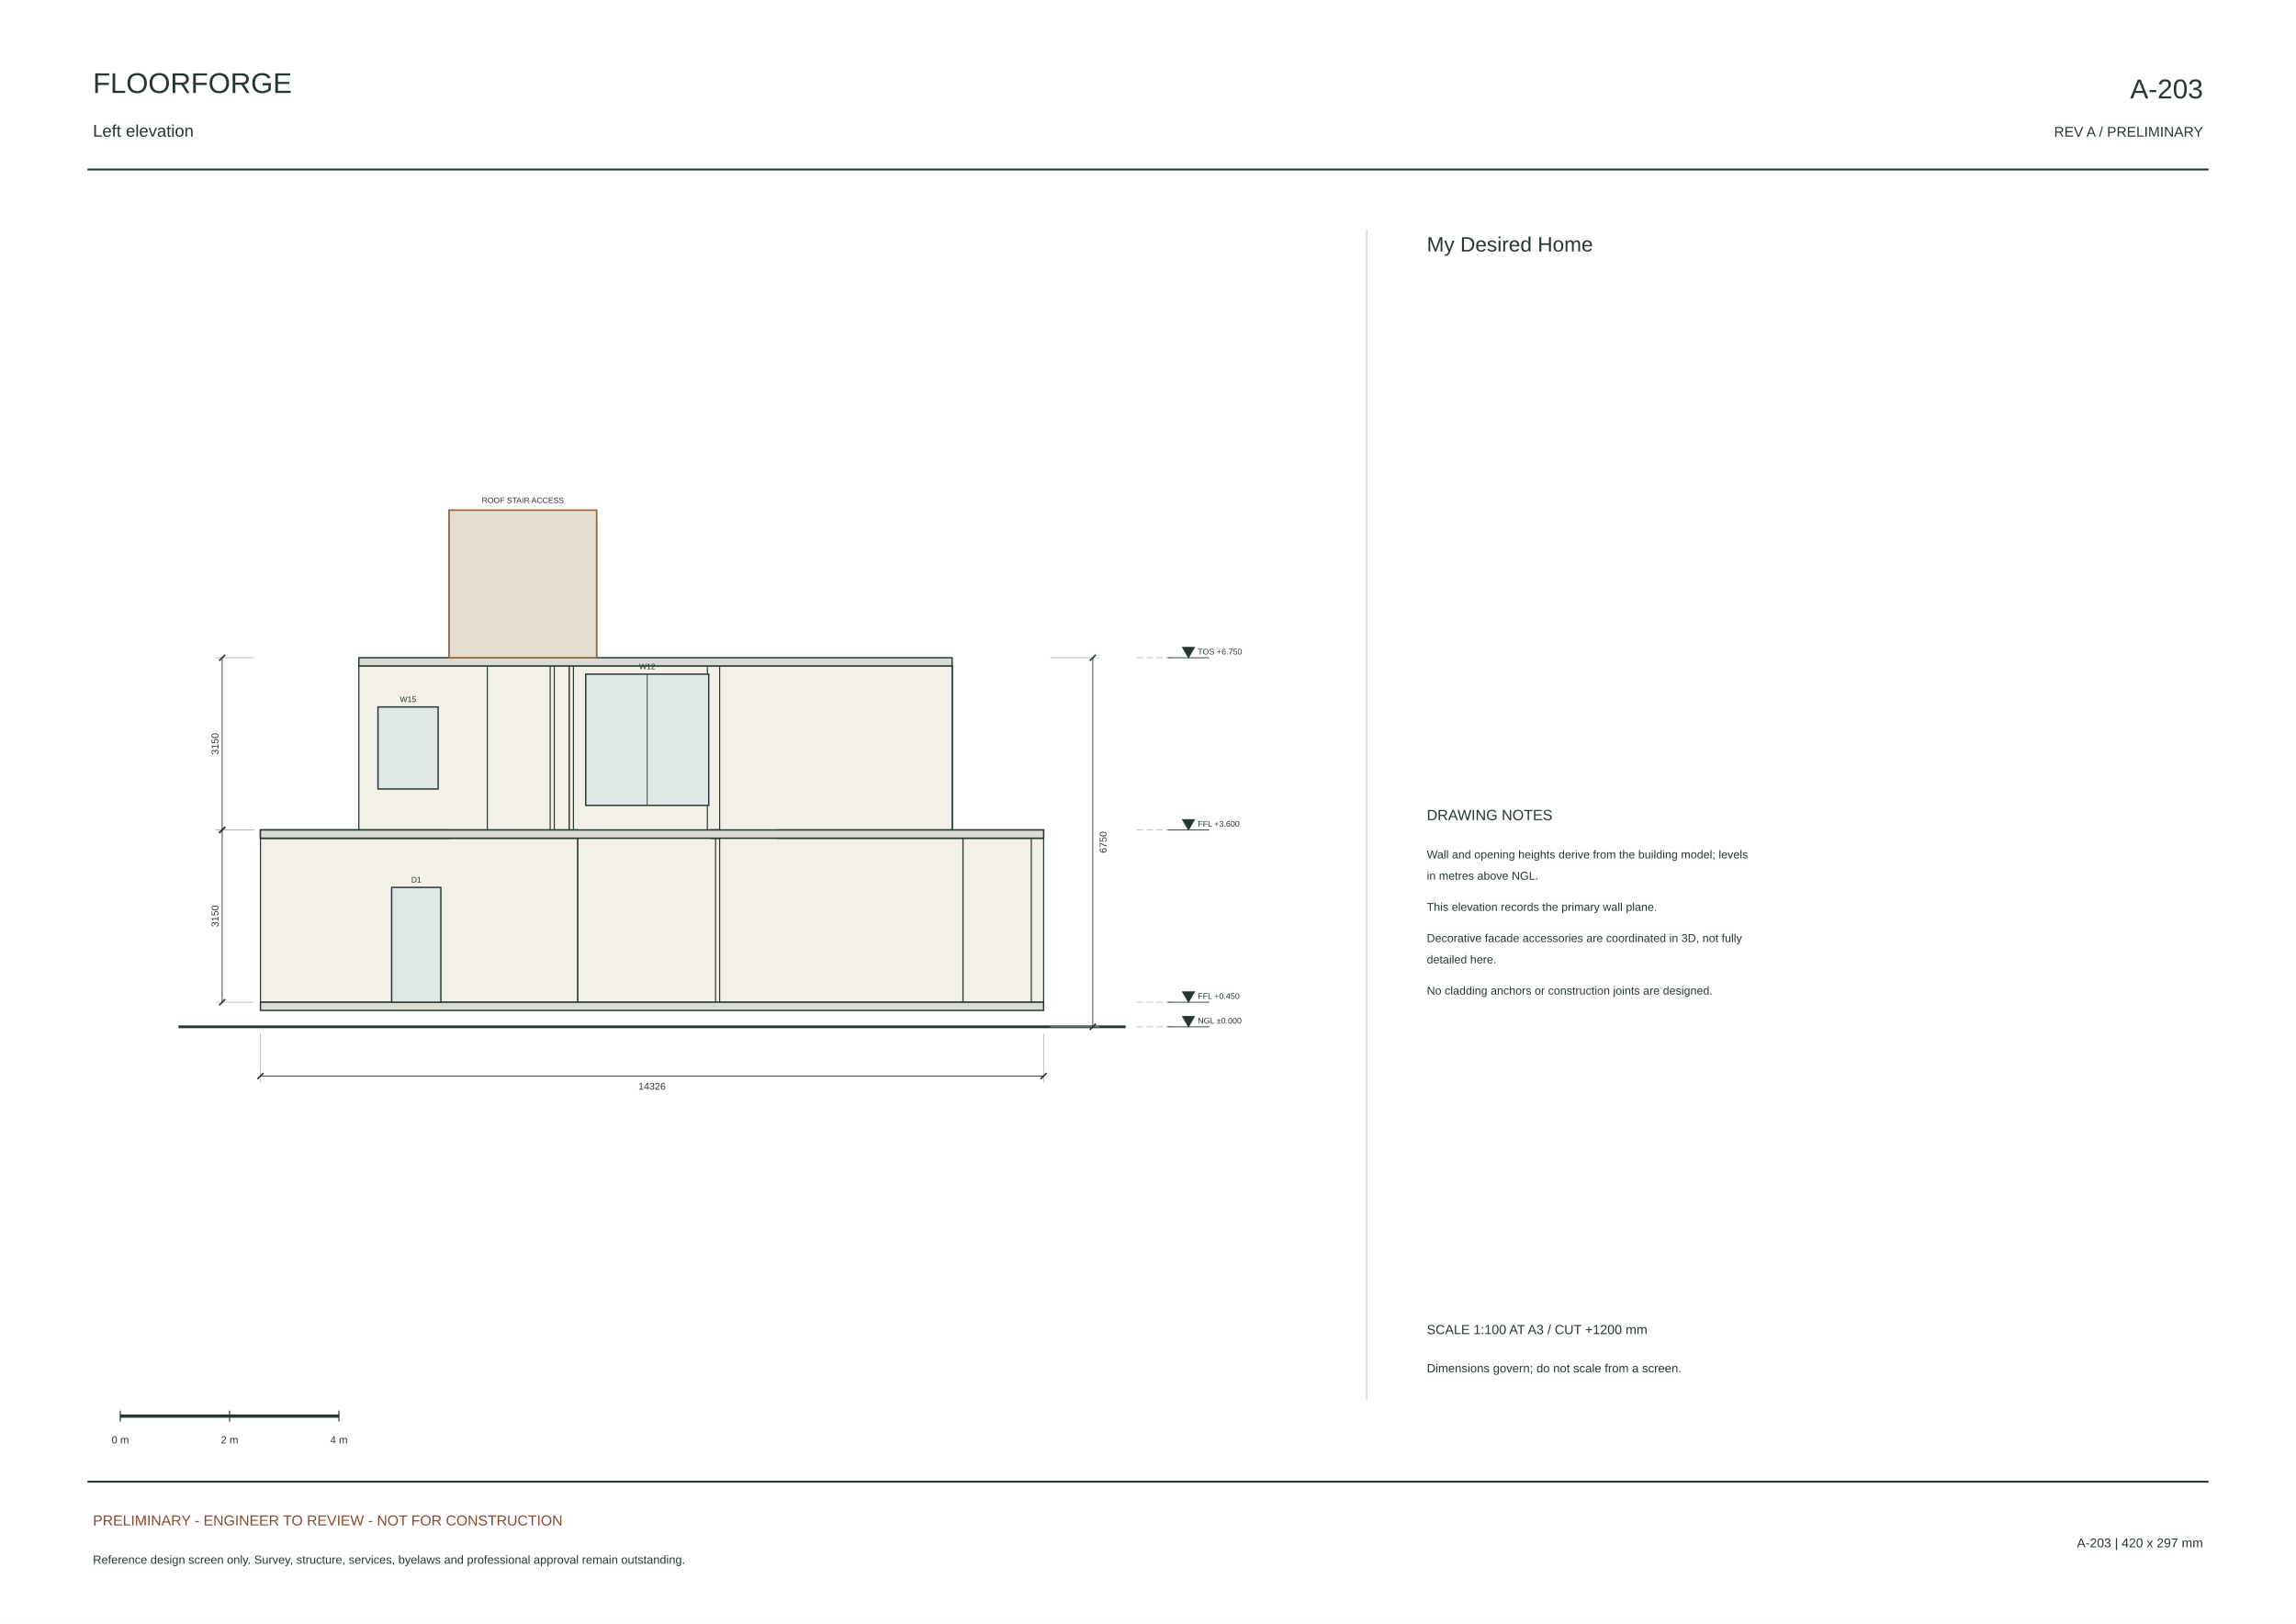
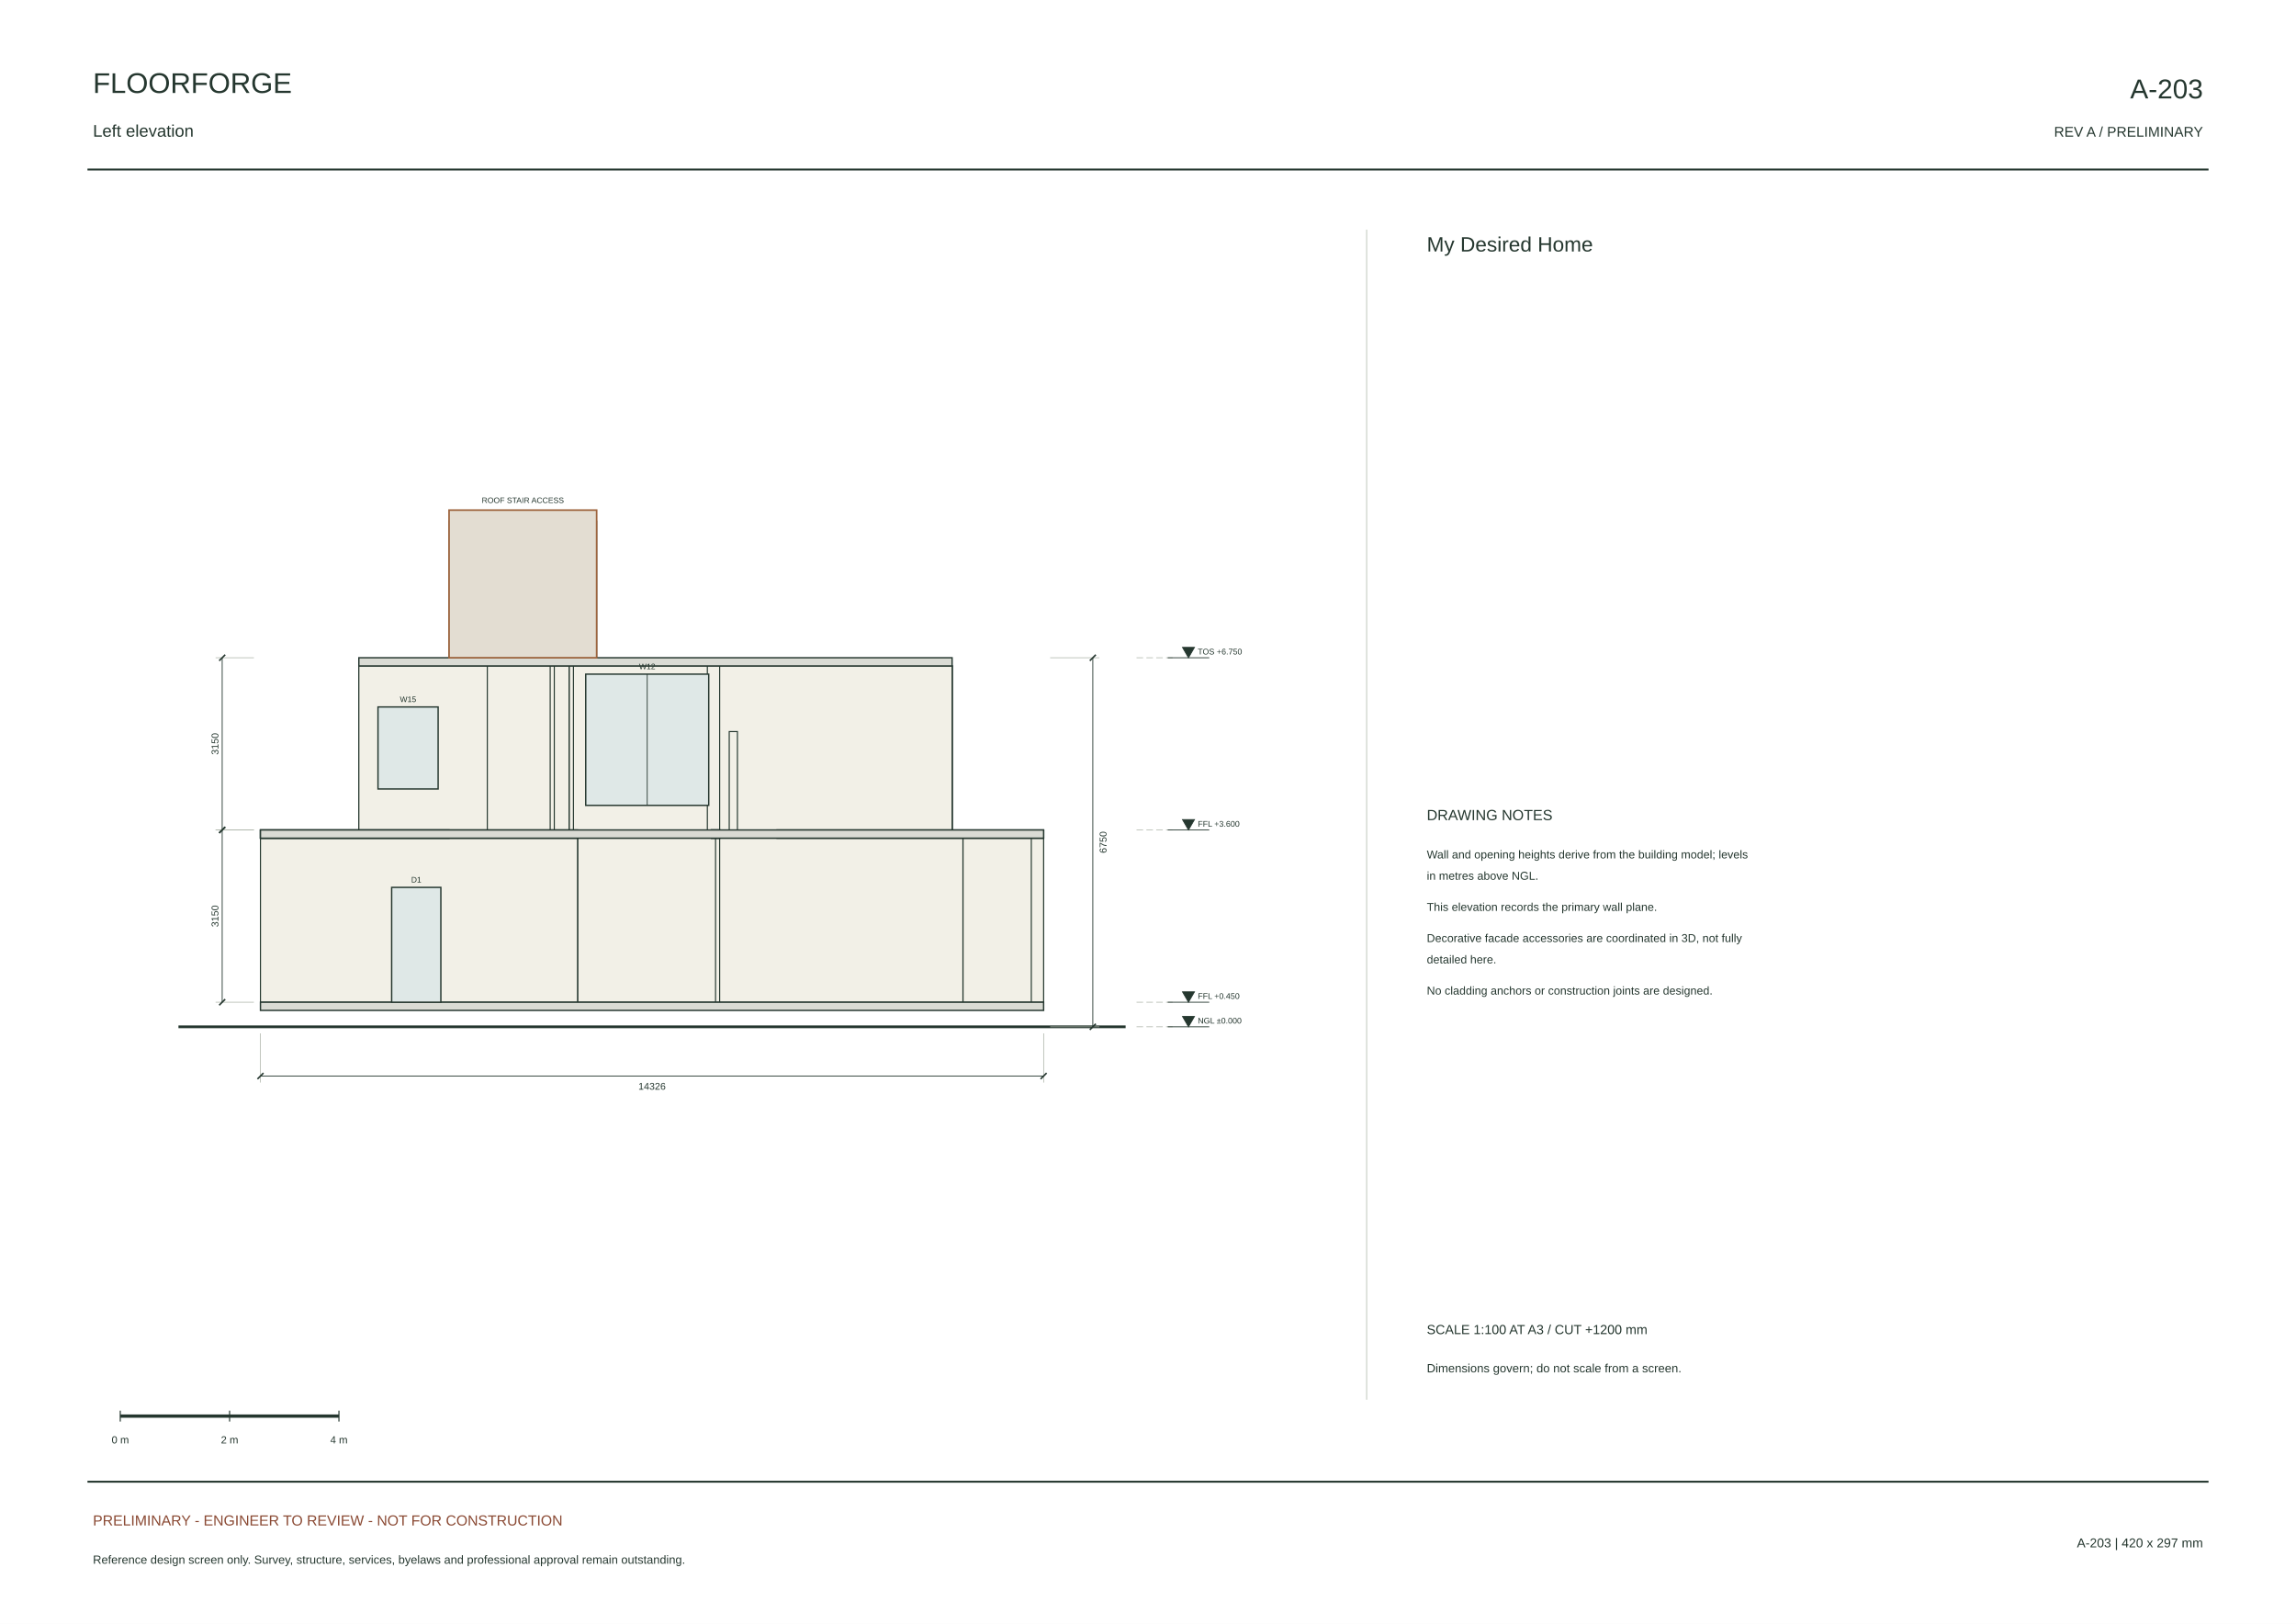
<svg xmlns="http://www.w3.org/2000/svg" width="420mm" height="297mm" viewBox="0 0 420 297">
  <rect width="420" height="297" fill="white" />
  <g font-family="Arial,Helvetica,sans-serif">
    <path d="M 16 31 H 404 M 16 271 H 404" stroke="#25372f" stroke-width=".35" />
    <text x="17" y="17" fill="#25372f" font-size="5.2" text-anchor="start">FLOORFORGE</text>
    <text x="17" y="25" fill="#25372f" font-size="3.1" text-anchor="start">Left elevation</text>
    <text x="403" y="18" fill="#25372f" font-size="5" text-anchor="end">A-203</text>
    <text x="403" y="25" fill="#25372f" font-size="2.6" text-anchor="end">REV A / PRELIMINARY</text>
    <polygon points="82.145,183.3 124.145,183.3 124.145,153.3 82.145,153.3" fill="#f2f0e7" stroke="#25372f" stroke-width="0.2" />
    <polygon points="82.145,183.3 83.645,183.3 83.645,153.3 82.145,153.3" fill="#f2f0e7" stroke="#25372f" stroke-width="0.2" />
    <polygon points="82.145,183.3 83.645,183.3 83.645,153.3 82.145,153.3" fill="#f2f0e7" stroke="#25372f" stroke-width="0.2" />
    <polygon points="82.145,183.3 83.645,183.3 83.645,153.3 82.145,153.3" fill="#f2f0e7" stroke="#25372f" stroke-width="0.2" />
    <polygon points="122.645,183.3 181.905,183.3 181.905,153.3 122.645,153.3" fill="#f2f0e7" stroke="#25372f" stroke-width="0.2" />
    <polygon points="122.645,183.3 124.145,183.3 124.145,153.3 122.645,153.3" fill="#f2f0e7" stroke="#25372f" stroke-width="0.2" />
    <polygon points="180.405,183.3 181.905,183.3 181.905,153.3 180.405,153.3" fill="#f2f0e7" stroke="#25372f" stroke-width="0.2" />
    <polygon points="180.405,183.3 181.905,183.3 181.905,153.3 180.405,153.3" fill="#f2f0e7" stroke="#25372f" stroke-width="0.2" />
    <polygon points="47.645,183.3 69.145,183.3 69.145,153.3 47.645,153.3" fill="#f2f0e7" stroke="#25372f" stroke-width="0.2" />
    <polygon points="47.645,183.3 49.145,183.3 49.145,153.3 47.645,153.3" fill="#f2f0e7" stroke="#25372f" stroke-width="0.2" />
    <polygon points="67.645,183.3 69.145,183.3 69.145,153.3 67.645,153.3" fill="#f2f0e7" stroke="#25372f" stroke-width="0.2" />
    <polygon points="67.645,183.3 69.145,183.3 69.145,153.3 67.645,153.3" fill="#f2f0e7" stroke="#25372f" stroke-width="0.2" />
    <polygon points="67.645,183.3 69.145,183.3 69.145,153.3 67.645,153.3" fill="#f2f0e7" stroke="#25372f" stroke-width="0.2" />
    <polygon points="47.645,183.3 69.145,183.3 69.145,153.3 47.645,153.3" fill="#f2f0e7" stroke="#25372f" stroke-width="0.2" />
    <polygon points="47.645,183.3 49.145,183.3 49.145,153.3 47.645,153.3" fill="#f2f0e7" stroke="#25372f" stroke-width="0.2" />
    <polygon points="67.645,183.3 69.895,183.3 69.895,153.3 67.645,153.3" fill="#f2f0e7" stroke="#25372f" stroke-width="0.2" />
    <polygon points="68.395,183.3 82.895,183.3 82.895,153.3 68.395,153.3" fill="#f2f0e7" stroke="#25372f" stroke-width="0.2" />
    <polygon points="81.395,183.3 83.645,183.3 83.645,153.3 81.395,153.3" fill="#f2f0e7" stroke="#25372f" stroke-width="0.2" />
    <polygon points="82.145,183.3 83.645,183.3 83.645,153.3 82.145,153.3" fill="#f2f0e7" stroke="#25372f" stroke-width="0.2" />
    <polygon points="164.145,183.3 181.905,183.3 181.905,153.3 164.145,153.3" fill="#f2f0e7" stroke="#25372f" stroke-width="0.2" />
    <polygon points="164.145,183.3 165.645,183.3 165.645,153.3 164.145,153.3" fill="#f2f0e7" stroke="#25372f" stroke-width="0.2" />
    <polygon points="180.405,183.3 182.655,183.3 182.655,153.3 180.405,153.3" fill="#f2f0e7" stroke="#25372f" stroke-width="0.2" />
    <polygon points="181.155,183.3 190.905,183.3 190.905,153.3 181.155,153.3" fill="#f2f0e7" stroke="#25372f" stroke-width="0.2" />
    <polygon points="189.405,183.3 190.905,183.3 190.905,153.3 189.405,153.3" fill="#f2f0e7" stroke="#25372f" stroke-width="0.2" />
    <polygon points="82.145,183.3 124.145,183.3 124.145,153.3 82.145,153.3" fill="#f2f0e7" stroke="#25372f" stroke-width="0.2" />
    <polygon points="82.145,183.3 83.645,183.3 83.645,153.3 82.145,153.3" fill="#f2f0e7" stroke="#25372f" stroke-width="0.2" />
    <polygon points="122.645,183.3 124.145,183.3 124.145,153.3 122.645,153.3" fill="#f2f0e7" stroke="#25372f" stroke-width="0.2" />
    <polygon points="122.645,183.3 133.145,183.3 133.145,153.3 122.645,153.3" fill="#f2f0e7" stroke="#25372f" stroke-width="0.2" />
    <polygon points="131.645,183.3 133.895,183.3 133.895,153.3 131.645,153.3" fill="#f2f0e7" stroke="#25372f" stroke-width="0.2" />
    <polygon points="132.395,183.3 142.895,183.3 142.895,153.3 132.395,153.3" fill="#f2f0e7" stroke="#25372f" stroke-width="0.2" />
    <polygon points="141.395,183.3 165.645,183.3 165.645,153.3 141.395,153.3" fill="#f2f0e7" stroke="#25372f" stroke-width="0.2" />
    <polygon points="131.645,183.3 133.145,183.3 133.145,153.3 131.645,153.3" fill="#f2f0e7" stroke="#25372f" stroke-width="0.2" />
    <polygon points="131.645,183.3 133.145,183.3 133.145,153.3 131.645,153.3" fill="#f2f0e7" stroke="#25372f" stroke-width="0.2" />
    <polygon points="131.645,183.3 133.145,183.3 133.145,153.3 131.645,153.3" fill="#f2f0e7" stroke="#25372f" stroke-width="0.2" />
    <polygon points="131.645,183.3 133.145,183.3 133.145,153.3 131.645,153.3" fill="#f2f0e7" stroke="#25372f" stroke-width="0.2" />
    <polygon points="164.145,183.3 165.645,183.3 165.645,153.3 164.145,153.3" fill="#f2f0e7" stroke="#25372f" stroke-width="0.2" />
    <polygon points="142.145,183.3 158.145,183.3 158.145,153.3 142.145,153.3" fill="#f2f0e7" stroke="#25372f" stroke-width="0.2" />
    <polygon points="142.145,183.3 143.645,183.3 143.645,153.3 142.145,153.3" fill="#f2f0e7" stroke="#25372f" stroke-width="0.2" />
    <polygon points="142.145,183.3 143.645,183.3 143.645,153.3 142.145,153.3" fill="#f2f0e7" stroke="#25372f" stroke-width="0.2" />
    <polygon points="142.145,183.3 143.645,183.3 143.645,153.3 142.145,153.3" fill="#f2f0e7" stroke="#25372f" stroke-width="0.2" />
    <polygon points="156.645,183.3 165.645,183.3 165.645,153.3 156.645,153.3" fill="#f2f0e7" stroke="#25372f" stroke-width="0.2" />
    <polygon points="156.645,183.3 158.145,183.3 158.145,153.3 156.645,153.3" fill="#f2f0e7" stroke="#25372f" stroke-width="0.2" />
    <polygon points="164.145,183.3 190.905,183.3 190.905,153.3 164.145,153.3" fill="#f2f0e7" stroke="#25372f" stroke-width="0.2" />
    <polygon points="189.405,183.3 190.905,183.3 190.905,153.3 189.405,153.3" fill="#f2f0e7" stroke="#25372f" stroke-width="0.2" />
    <polygon points="47.645,183.3 67.145,183.3 67.145,153.3 47.645,153.3" fill="#f2f0e7" stroke="#25372f" stroke-width="0.2" />
    <polygon points="47.645,183.3 49.145,183.3 49.145,153.3 47.645,153.3" fill="#f2f0e7" stroke="#25372f" stroke-width="0.2" />
    <polygon points="65.645,183.3 83.645,183.3 83.645,153.3 65.645,153.3" fill="#f2f0e7" stroke="#25372f" stroke-width="0.2" />
    <polygon points="65.645,183.3 67.145,183.3 67.145,153.3 65.645,153.3" fill="#f2f0e7" stroke="#25372f" stroke-width="0.2" />
    <polygon points="82.145,183.3 90.645,183.3 90.645,153.3 82.145,153.3" fill="#f2f0e7" stroke="#25372f" stroke-width="0.2" />
    <polygon points="89.145,183.3 90.645,183.3 90.645,153.3 89.145,153.3" fill="#f2f0e7" stroke="#25372f" stroke-width="0.2" />
    <polygon points="131.645,183.3 133.895,183.3 133.895,153.3 131.645,153.3" fill="#f2f0e7" stroke="#25372f" stroke-width="0.2" />
    <polygon points="132.395,183.3 142.895,183.3 142.895,153.3 132.395,153.3" fill="#f2f0e7" stroke="#25372f" stroke-width="0.2" />
    <polygon points="141.395,183.3 143.645,183.3 143.645,153.3 141.395,153.3" fill="#f2f0e7" stroke="#25372f" stroke-width="0.2" />
    <polygon points="131.645,183.3 133.145,183.3 133.145,153.3 131.645,153.3" fill="#f2f0e7" stroke="#25372f" stroke-width="0.2" />
    <polygon points="142.145,183.3 158.145,183.3 158.145,153.3 142.145,153.3" fill="#f2f0e7" stroke="#25372f" stroke-width="0.2" />
    <polygon points="156.645,183.3 176.145,183.3 176.145,153.3 156.645,153.3" fill="#f2f0e7" stroke="#25372f" stroke-width="0.2" />
    <polygon points="174.645,183.3 176.895,183.3 176.895,153.3 174.645,153.3" fill="#f2f0e7" stroke="#25372f" stroke-width="0.2" />
    <polygon points="175.395,183.3 190.155,183.3 190.155,153.3 175.395,153.3" fill="#f2f0e7" stroke="#25372f" stroke-width="0.2" />
    <polygon points="188.655,183.3 190.905,183.3 190.905,153.3 188.655,153.3" fill="#f2f0e7" stroke="#25372f" stroke-width="0.2" />
    <polygon points="174.645,183.3 176.145,183.3 176.145,153.3 174.645,153.3" fill="#f2f0e7" stroke="#25372f" stroke-width="0.2" />
    <polygon points="174.645,183.3 176.145,183.3 176.145,153.3 174.645,153.3" fill="#f2f0e7" stroke="#25372f" stroke-width="0.2" />
    <polygon points="47.645,183.3 67.145,183.3 67.145,153.3 47.645,153.3" fill="#f2f0e7" stroke="#25372f" stroke-width="0.2" />
    <polygon points="47.645,183.3 49.145,183.3 49.145,153.3 47.645,153.3" fill="#f2f0e7" stroke="#25372f" stroke-width="0.2" />
    <polygon points="47.645,183.3 90.645,183.3 90.645,153.3 47.645,153.3" fill="#f2f0e7" stroke="#25372f" stroke-width="0.2" />
    <polygon points="47.645,183.3 49.145,183.3 49.145,153.3 47.645,153.3" fill="#f2f0e7" stroke="#25372f" stroke-width="0.2" />
    <polygon points="89.145,183.3 105.645,183.3 105.645,153.3 89.145,153.3" fill="#f2f0e7" stroke="#25372f" stroke-width="0.2" />
    <polygon points="104.145,183.3 105.645,183.3 105.645,153.3 104.145,153.3" fill="#f2f0e7" stroke="#25372f" stroke-width="0.2" />
    <polygon points="104.145,183.3 106.395,183.3 106.395,153.3 104.145,153.3" fill="#f2f0e7" stroke="#25372f" stroke-width="0.2" />
    <polygon points="104.895,183.3 132.395,183.3 132.395,153.3 104.895,153.3" fill="#f2f0e7" stroke="#25372f" stroke-width="0.2" />
    <polygon points="130.895,183.3 133.145,183.3 133.145,153.3 130.895,153.3" fill="#f2f0e7" stroke="#25372f" stroke-width="0.2" />
    <polygon points="104.145,183.3 105.645,183.3 105.645,153.3 104.145,153.3" fill="#f2f0e7" stroke="#25372f" stroke-width="0.2" />
    <polygon points="104.145,183.3 105.645,183.3 105.645,153.3 104.145,153.3" fill="#f2f0e7" stroke="#25372f" stroke-width="0.2" />
    <polygon points="131.645,183.3 133.145,183.3 133.145,153.3 131.645,153.3" fill="#f2f0e7" stroke="#25372f" stroke-width="0.2" />
    <polygon points="131.645,183.3 133.145,183.3 133.145,153.3 131.645,153.3" fill="#f2f0e7" stroke="#25372f" stroke-width="0.2" />
    <polygon points="47.645,183.3 105.645,183.3 105.645,153.3 47.645,153.3" fill="#f2f0e7" stroke="#25372f" stroke-width="0.2" />
    <polygon points="131.645,183.3 176.145,183.3 176.145,153.3 131.645,153.3" fill="#f2f0e7" stroke="#25372f" stroke-width="0.2" />
    <polygon points="82.145,151.8 133.145,151.8 133.145,121.8 82.145,121.8" fill="#f2f0e7" stroke="#25372f" stroke-width="0.2" />
    <polygon points="82.145,151.8 83.645,151.8 83.645,121.8 82.145,121.8" fill="#f2f0e7" stroke="#25372f" stroke-width="0.2" />
    <polygon points="82.145,151.8 83.645,151.8 83.645,121.8 82.145,121.8" fill="#f2f0e7" stroke="#25372f" stroke-width="0.2" />
    <polygon points="82.145,151.8 83.645,151.8 83.645,121.8 82.145,121.8" fill="#f2f0e7" stroke="#25372f" stroke-width="0.2" />
    <polygon points="131.645,151.8 164.645,151.8 164.645,121.8 131.645,121.8" fill="#f2f0e7" stroke="#25372f" stroke-width="0.2" />
    <polygon points="131.645,151.8 133.145,151.8 133.145,121.8 131.645,121.8" fill="#f2f0e7" stroke="#25372f" stroke-width="0.2" />
    <polygon points="163.145,151.8 164.645,151.8 164.645,121.8 163.145,121.8" fill="#f2f0e7" stroke="#25372f" stroke-width="0.2" />
    <polygon points="163.145,151.8 164.645,151.8 164.645,121.8 163.145,121.8" fill="#f2f0e7" stroke="#25372f" stroke-width="0.2" />
    <polygon points="65.645,151.8 82.895,151.8 82.895,121.8 65.645,121.8" fill="#f2f0e7" stroke="#25372f" stroke-width="0.2" />
    <polygon points="81.395,151.8 83.645,151.8 83.645,121.8 81.395,121.8" fill="#f2f0e7" stroke="#25372f" stroke-width="0.2" />
    <polygon points="65.645,151.8 67.145,151.8 67.145,121.8 65.645,121.8" fill="#f2f0e7" stroke="#25372f" stroke-width="0.2" />
    <polygon points="82.145,151.8 90.645,151.8 90.645,121.8 82.145,121.8" fill="#f2f0e7" stroke="#25372f" stroke-width="0.2" />
    <polygon points="89.145,151.8 133.145,151.8 133.145,121.8 89.145,121.8" fill="#f2f0e7" stroke="#25372f" stroke-width="0.2" />
    <polygon points="89.145,151.8 90.645,151.8 90.645,121.8 89.145,121.8" fill="#f2f0e7" stroke="#25372f" stroke-width="0.2" />
    <polygon points="131.645,151.8 133.145,151.8 133.145,121.8 131.645,121.8" fill="#f2f0e7" stroke="#25372f" stroke-width="0.2" />
    <polygon points="131.645,151.8 164.645,151.8 164.645,121.8 131.645,121.8" fill="#f2f0e7" stroke="#25372f" stroke-width="0.2" />
    <polygon points="131.645,151.8 133.145,151.8 133.145,121.8 131.645,121.8" fill="#f2f0e7" stroke="#25372f" stroke-width="0.2" />
-     <polygon points="100.645,151.8 102.895,151.8 102.895,121.8 100.645,121.8" fill="#f2f0e7" stroke="#25372f" stroke-width="0.2" />
-     <polygon points="118.895,151.8 121.145,151.8 121.145,121.8 118.895,121.8" fill="#f2f0e7" stroke="#25372f" stroke-width="0.2" />
    <polygon points="100.645,151.8 102.145,151.8 102.145,121.8 100.645,121.8" fill="#f2f0e7" stroke="#25372f" stroke-width="0.2" />
-     <polygon points="100.645,151.8 102.145,151.8 102.145,121.8 100.645,121.8" fill="#f2f0e7" stroke="#25372f" stroke-width="0.2" />
-     <polygon points="119.645,151.8 121.145,151.8 121.145,121.8 119.645,121.8" fill="#f2f0e7" stroke="#25372f" stroke-width="0.2" />
    <polygon points="131.645,151.8 144.645,151.8 144.645,121.8 131.645,121.8" fill="#f2f0e7" stroke="#25372f" stroke-width="0.2" />
    <polygon points="143.145,151.8 174.165,151.8 174.165,121.8 143.145,121.8" fill="#f2f0e7" stroke="#25372f" stroke-width="0.2" />
    <polygon points="143.145,151.8 144.645,151.8 144.645,121.8 143.145,121.8" fill="#f2f0e7" stroke="#25372f" stroke-width="0.2" />
    <polygon points="172.665,151.8 174.165,151.8 174.165,121.8 172.665,121.8" fill="#f2f0e7" stroke="#25372f" stroke-width="0.2" />
    <polygon points="65.645,151.8 90.645,151.8 90.645,121.8 65.645,121.8" fill="#f2f0e7" stroke="#25372f" stroke-width="0.2" />
    <polygon points="65.645,151.8 67.145,151.8 67.145,121.8 65.645,121.8" fill="#f2f0e7" stroke="#25372f" stroke-width="0.2" />
    <polygon points="89.145,151.8 90.645,151.8 90.645,121.8 89.145,121.8" fill="#f2f0e7" stroke="#25372f" stroke-width="0.2" />
-     <polygon points="129.395,151.8 131.645,151.8 131.645,121.8 129.395,121.8" fill="#f2f0e7" stroke="#25372f" stroke-width="0.2" />
-     <polygon points="130.145,151.8 131.645,151.8 131.645,121.8 130.145,121.8" fill="#f2f0e7" stroke="#25372f" stroke-width="0.2" />
    <polygon points="130.145,151.8 133.145,151.8 133.145,121.8 130.145,121.8" fill="#f2f0e7" stroke="#25372f" stroke-width="0.2" />
    <polygon points="131.645,151.8 144.645,151.8 144.645,121.8 131.645,121.8" fill="#f2f0e7" stroke="#25372f" stroke-width="0.2" />
    <polygon points="131.645,151.8 133.145,151.8 133.145,121.8 131.645,121.8" fill="#f2f0e7" stroke="#25372f" stroke-width="0.2" />
    <polygon points="143.145,151.8 174.165,151.8 174.165,121.8 143.145,121.8" fill="#f2f0e7" stroke="#25372f" stroke-width="0.2" />
    <polygon points="172.665,151.8 174.165,151.8 174.165,121.8 172.665,121.8" fill="#f2f0e7" stroke="#25372f" stroke-width="0.2" />
    <polygon points="65.645,151.8 90.645,151.8 90.645,121.8 65.645,121.8" fill="#f2f0e7" stroke="#25372f" stroke-width="0.2" />
    <polygon points="89.145,151.8 102.145,151.8 102.145,121.8 89.145,121.8" fill="#f2f0e7" stroke="#25372f" stroke-width="0.2" />
    <polygon points="100.645,151.8 102.895,151.8 102.895,121.8 100.645,121.8" fill="#f2f0e7" stroke="#25372f" stroke-width="0.2" />
    <polygon points="101.395,151.8 105.645,151.8 105.645,121.8 101.395,121.8" fill="#f2f0e7" stroke="#25372f" stroke-width="0.2" />
    <polygon points="104.145,151.8 105.645,151.8 105.645,121.8 104.145,121.8" fill="#f2f0e7" stroke="#25372f" stroke-width="0.2" />
    <polygon points="104.145,151.8 105.645,151.8 105.645,121.8 104.145,121.8" fill="#f2f0e7" stroke="#25372f" stroke-width="0.2" />
    <polygon points="104.145,151.8 105.645,151.8 105.645,121.8 104.145,121.8" fill="#f2f0e7" stroke="#25372f" stroke-width="0.2" />
    <polygon points="104.145,151.8 106.395,151.8 106.395,121.8 104.145,121.8" fill="#f2f0e7" stroke="#25372f" stroke-width="0.2" />
    <polygon points="104.895,151.8 130.895,151.8 130.895,121.8 104.895,121.8" fill="#f2f0e7" stroke="#25372f" stroke-width="0.2" />
    <polygon points="129.395,151.8 131.645,151.8 131.645,121.8 129.395,121.8" fill="#f2f0e7" stroke="#25372f" stroke-width="0.2" />
    <polygon points="131.645,151.8 174.165,151.8 174.165,121.8 131.645,121.8" fill="#f2f0e7" stroke="#25372f" stroke-width="0.2" />
+     <polygon points="133.395,151.8 134.895,151.8 134.895,133.8 133.395,133.8" fill="#f2f0e7" stroke="#25372f" stroke-width="0.2" />
    <polygon points="82.895,120.3 108.395,120.3 108.395,95.3 82.895,95.3" fill="#f2f0e7" stroke="#25372f" stroke-width="0.2" />
    <polygon points="107.645,120.3 109.145,120.3 109.145,95.3 107.645,95.3" fill="#f2f0e7" stroke="#25372f" stroke-width="0.2" />
    <polygon points="82.895,120.3 108.395,120.3 108.395,95.3 82.895,95.3" fill="#f2f0e7" stroke="#25372f" stroke-width="0.2" />
    <polygon points="82.145,120.3 83.645,120.3 83.645,95.3 82.145,95.3" fill="#f2f0e7" stroke="#25372f" stroke-width="0.2" />
    <polygon points="47.645,184.8 190.905,184.8 190.905,183.3 47.645,183.3" fill="#dadbd4" stroke="#25372f" stroke-width="0.25" />
    <polygon points="47.645,153.3 82.145,153.3 82.145,151.8 47.645,151.8" fill="#dadbd4" stroke="#25372f" stroke-width="0.25" />
    <polygon points="47.645,153.3 105.645,153.3 105.645,151.8 47.645,151.8" fill="#dadbd4" stroke="#25372f" stroke-width="0.25" />
    <polygon points="130.145,153.3 131.645,153.3 131.645,151.8 130.145,151.8" fill="#dadbd4" stroke="#25372f" stroke-width="0.25" />
    <polygon points="130.145,153.3 131.645,153.3 131.645,151.8 130.145,151.8" fill="#dadbd4" stroke="#25372f" stroke-width="0.25" />
    <polygon points="142.145,153.3 190.905,153.3 190.905,151.8 142.145,151.8" fill="#dadbd4" stroke="#25372f" stroke-width="0.25" />
    <polygon points="47.645,153.3 190.905,153.3 190.905,151.8 47.645,151.8" fill="#dadbd4" stroke="#25372f" stroke-width="0.25" />
    <polygon points="65.645,121.8 174.165,121.8 174.165,120.3 65.645,120.3" fill="#dadbd4" stroke="#25372f" stroke-width="0.25" />
    <path d="M 32.645 187.8 L 205.905 187.8" fill="none" stroke="#25372f" stroke-width="0.5" />
    <polygon points="82.145,120.3 109.145,120.3 109.145,93.3 82.145,93.3" fill="#e3ddd2" stroke="#9e653f" stroke-width="0.3" />
    <text x="95.645" y="92" fill="#25372f" font-size="1.45" text-anchor="middle">ROOF STAIR ACCESS</text>
    <polygon points="71.645,183.3 80.645,183.3 80.645,162.3 71.645,162.3" fill="#dfe8e7" stroke="#25372f" stroke-width="0.25" />
    <text x="76.145" y="161.4" fill="#25372f" font-size="1.45" text-anchor="middle">D1</text>
    <polygon points="107.145,147.3 129.645,147.3 129.645,123.3 107.145,123.3" fill="#dfe8e7" stroke="#25372f" stroke-width="0.25" />
    <path d="M 118.395 147.3 L 118.395 123.3" fill="none" stroke="#25372f" stroke-width="0.15" />
    <text x="118.395" y="122.4" fill="#25372f" font-size="1.45" text-anchor="middle">W12</text>
    <polygon points="69.145,144.3 80.145,144.3 80.145,129.3 69.145,129.3" fill="#dfe8e7" stroke="#25372f" stroke-width="0.25" />
    <text x="74.645" y="128.4" fill="#25372f" font-size="1.45" text-anchor="middle">W15</text>
    <path d="M 47.645 189 L 47.645 198" fill="none" stroke="#a8afa4" stroke-width="0.12" />
    <path d="M 190.905 189 L 190.905 198" fill="none" stroke="#a8afa4" stroke-width="0.12" />
    <path d="M 47.645 196.8 L 190.905 196.8" fill="none" stroke="#25372f" stroke-width="0.15" />
    <path d="M 47.095 197.35 L 48.195 196.25" fill="none" stroke="#25372f" stroke-width="0.28" />
    <path d="M 190.355 197.35 L 191.455 196.25" fill="none" stroke="#25372f" stroke-width="0.28" />
    <text x="119.275" y="199.3" fill="#25372f" font-size="1.8" text-anchor="middle">14326</text>
    <path d="M 192.105 187.8 L 201.105 187.8" fill="none" stroke="#a8afa4" stroke-width="0.12" />
    <path d="M 192.105 120.3 L 201.105 120.3" fill="none" stroke="#a8afa4" stroke-width="0.12" />
    <path d="M 199.905 187.8 L 199.905 120.3" fill="none" stroke="#25372f" stroke-width="0.15" />
    <path d="M 199.355 188.35 L 200.455 187.25" fill="none" stroke="#25372f" stroke-width="0.28" />
    <path d="M 199.355 120.85 L 200.455 119.75" fill="none" stroke="#25372f" stroke-width="0.28" />
    <text x="202.405" y="154.05" fill="#25372f" font-size="1.8" text-anchor="middle" transform="rotate(-90.0 202.405 154.05)">6750</text>
    <path d="M 46.445 183.3 L 39.445 183.3" fill="none" stroke="#a8afa4" stroke-width="0.12" />
    <path d="M 46.445 151.8 L 39.445 151.8" fill="none" stroke="#a8afa4" stroke-width="0.12" />
    <path d="M 40.645 183.3 L 40.645 151.8" fill="none" stroke="#25372f" stroke-width="0.15" />
    <path d="M 40.095 183.85 L 41.195 182.75" fill="none" stroke="#25372f" stroke-width="0.28" />
    <path d="M 40.095 152.35 L 41.195 151.25" fill="none" stroke="#25372f" stroke-width="0.28" />
    <text x="39.945" y="167.55" fill="#25372f" font-size="1.8" text-anchor="middle" transform="rotate(-90.0 39.945 167.55)">3150</text>
    <path d="M 46.445 151.8 L 39.445 151.8" fill="none" stroke="#a8afa4" stroke-width="0.12" />
    <path d="M 46.445 120.3 L 39.445 120.3" fill="none" stroke="#a8afa4" stroke-width="0.12" />
    <path d="M 40.645 151.8 L 40.645 120.3" fill="none" stroke="#25372f" stroke-width="0.15" />
    <path d="M 40.095 152.35 L 41.195 151.25" fill="none" stroke="#25372f" stroke-width="0.28" />
    <path d="M 40.095 120.85 L 41.195 119.75" fill="none" stroke="#25372f" stroke-width="0.28" />
    <text x="39.945" y="136.05" fill="#25372f" font-size="1.8" text-anchor="middle" transform="rotate(-90.0 39.945 136.05)">3150</text>
    <path d="M 207.905 187.8 L 214.905 187.8" fill="none" stroke="#a8afa4" stroke-width="0.12" stroke-dasharray="1.2 .6" />
    <polygon points="216.305,185.9 218.505,185.9 217.405,187.8" fill="#25372f" stroke="#25372f" stroke-width="0.15" />
    <path d="M 213.605 187.8 L 221.205 187.8" fill="none" stroke="#25372f" stroke-width="0.15" />
    <text x="219.105" y="187.2" fill="#25372f" font-size="1.5" text-anchor="start">NGL ±0.000</text>
    <path d="M 207.905 183.3 L 214.905 183.3" fill="none" stroke="#a8afa4" stroke-width="0.12" stroke-dasharray="1.2 .6" />
    <polygon points="216.305,181.4 218.505,181.4 217.405,183.3" fill="#25372f" stroke="#25372f" stroke-width="0.15" />
    <path d="M 213.605 183.3 L 221.205 183.3" fill="none" stroke="#25372f" stroke-width="0.15" />
    <text x="219.105" y="182.7" fill="#25372f" font-size="1.5" text-anchor="start">FFL +0.450</text>
    <path d="M 207.905 151.8 L 214.905 151.8" fill="none" stroke="#a8afa4" stroke-width="0.12" stroke-dasharray="1.2 .6" />
    <polygon points="216.305,149.9 218.505,149.9 217.405,151.8" fill="#25372f" stroke="#25372f" stroke-width="0.15" />
    <path d="M 213.605 151.8 L 221.205 151.8" fill="none" stroke="#25372f" stroke-width="0.15" />
    <text x="219.105" y="151.2" fill="#25372f" font-size="1.5" text-anchor="start">FFL +3.600</text>
    <path d="M 207.905 120.3 L 214.905 120.3" fill="none" stroke="#a8afa4" stroke-width="0.12" stroke-dasharray="1.2 .6" />
    <polygon points="216.305,118.4 218.505,118.4 217.405,120.3" fill="#25372f" stroke="#25372f" stroke-width="0.15" />
    <path d="M 213.605 120.3 L 221.205 120.3" fill="none" stroke="#25372f" stroke-width="0.15" />
    <text x="219.105" y="119.7" fill="#25372f" font-size="1.5" text-anchor="start">TOS +6.750</text>
    <path d="M 250 42 V 256" stroke="#c9d0c7" stroke-width=".2" />
    <text x="261" y="46" fill="#25372f" font-size="3.8" text-anchor="start">My Desired Home</text>
    <text x="261" y="150" fill="#25372f" font-size="2.7" text-anchor="start">DRAWING NOTES</text>
    <text x="261" y="157" fill="#25372f" font-size="2.1" text-anchor="start">Wall and opening heights derive from the building model; levels</text>
    <text x="261" y="160.9" fill="#25372f" font-size="2.1" text-anchor="start">in metres above NGL.</text>
    <text x="261" y="166.6" fill="#25372f" font-size="2.1" text-anchor="start">This elevation records the primary wall plane.</text>
    <text x="261" y="172.3" fill="#25372f" font-size="2.1" text-anchor="start">Decorative facade accessories are coordinated in 3D, not fully</text>
    <text x="261" y="176.2" fill="#25372f" font-size="2.1" text-anchor="start">detailed here.</text>
    <text x="261" y="181.9" fill="#25372f" font-size="2.1" text-anchor="start">No cladding anchors or construction joints are designed.</text>
    <text x="261" y="244" fill="#25372f" font-size="2.4" text-anchor="start">SCALE 1:100 AT A3 / CUT +1200 mm</text>
    <text x="261" y="251" fill="#25372f" font-size="2.2" text-anchor="start">Dimensions govern; do not scale from a screen.</text>
    <path d="M 22 259 H 62.0" stroke="#25372f" stroke-width=".6" />
    <path d="M 22.0 258 V 260" stroke="#25372f" stroke-width=".2" />
    <text x="22" y="264" fill="#25372f" font-size="1.9" text-anchor="middle">0 m</text>
    <path d="M 42.0 258 V 260" stroke="#25372f" stroke-width=".2" />
    <text x="42" y="264" fill="#25372f" font-size="1.9" text-anchor="middle">2 m</text>
    <path d="M 62.0 258 V 260" stroke="#25372f" stroke-width=".2" />
    <text x="62" y="264" fill="#25372f" font-size="1.9" text-anchor="middle">4 m</text>
    <text x="17" y="279" fill="#8a4933" font-size="2.65" text-anchor="start">PRELIMINARY - ENGINEER TO REVIEW - NOT FOR CONSTRUCTION</text>
    <text x="17" y="286" fill="#25372f" font-size="2.15" text-anchor="start">Reference design screen only. Survey, structure, services, byelaws and professional approval remain outstanding.</text>
    <text x="403" y="283" fill="#25372f" font-size="2.35" text-anchor="end">A-203  |  420 x 297 mm</text>
  </g>
</svg>
